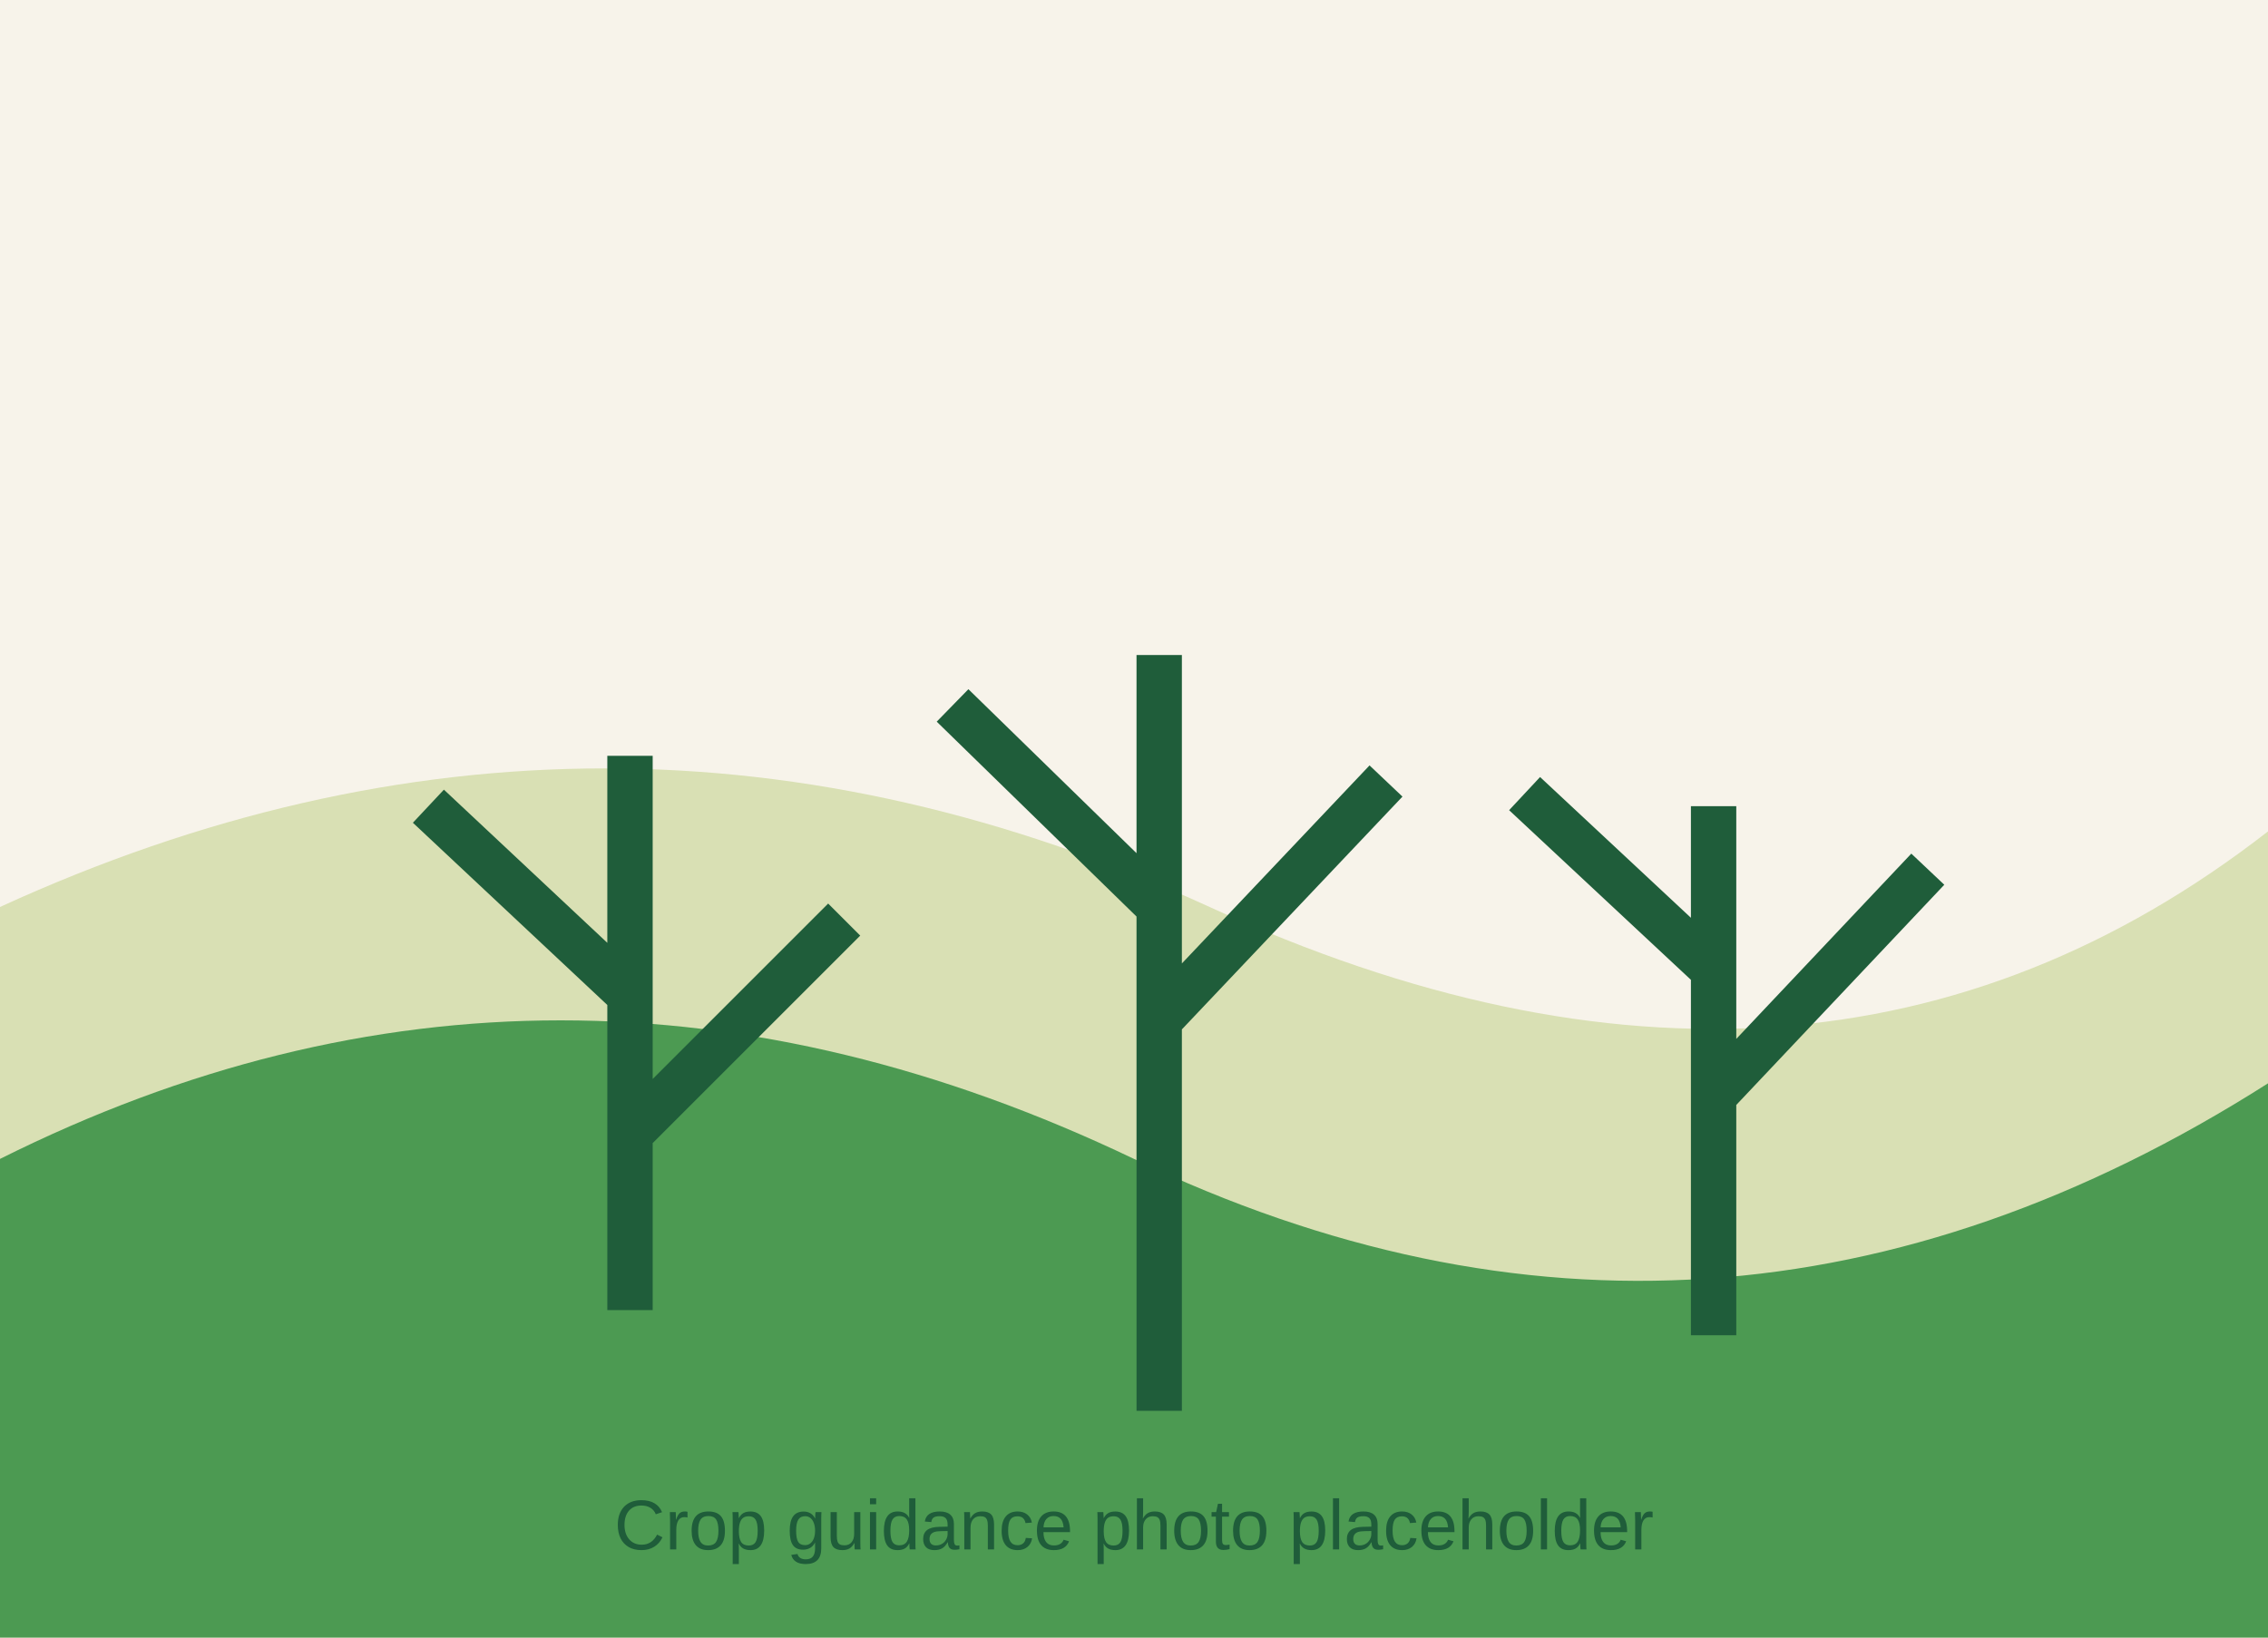
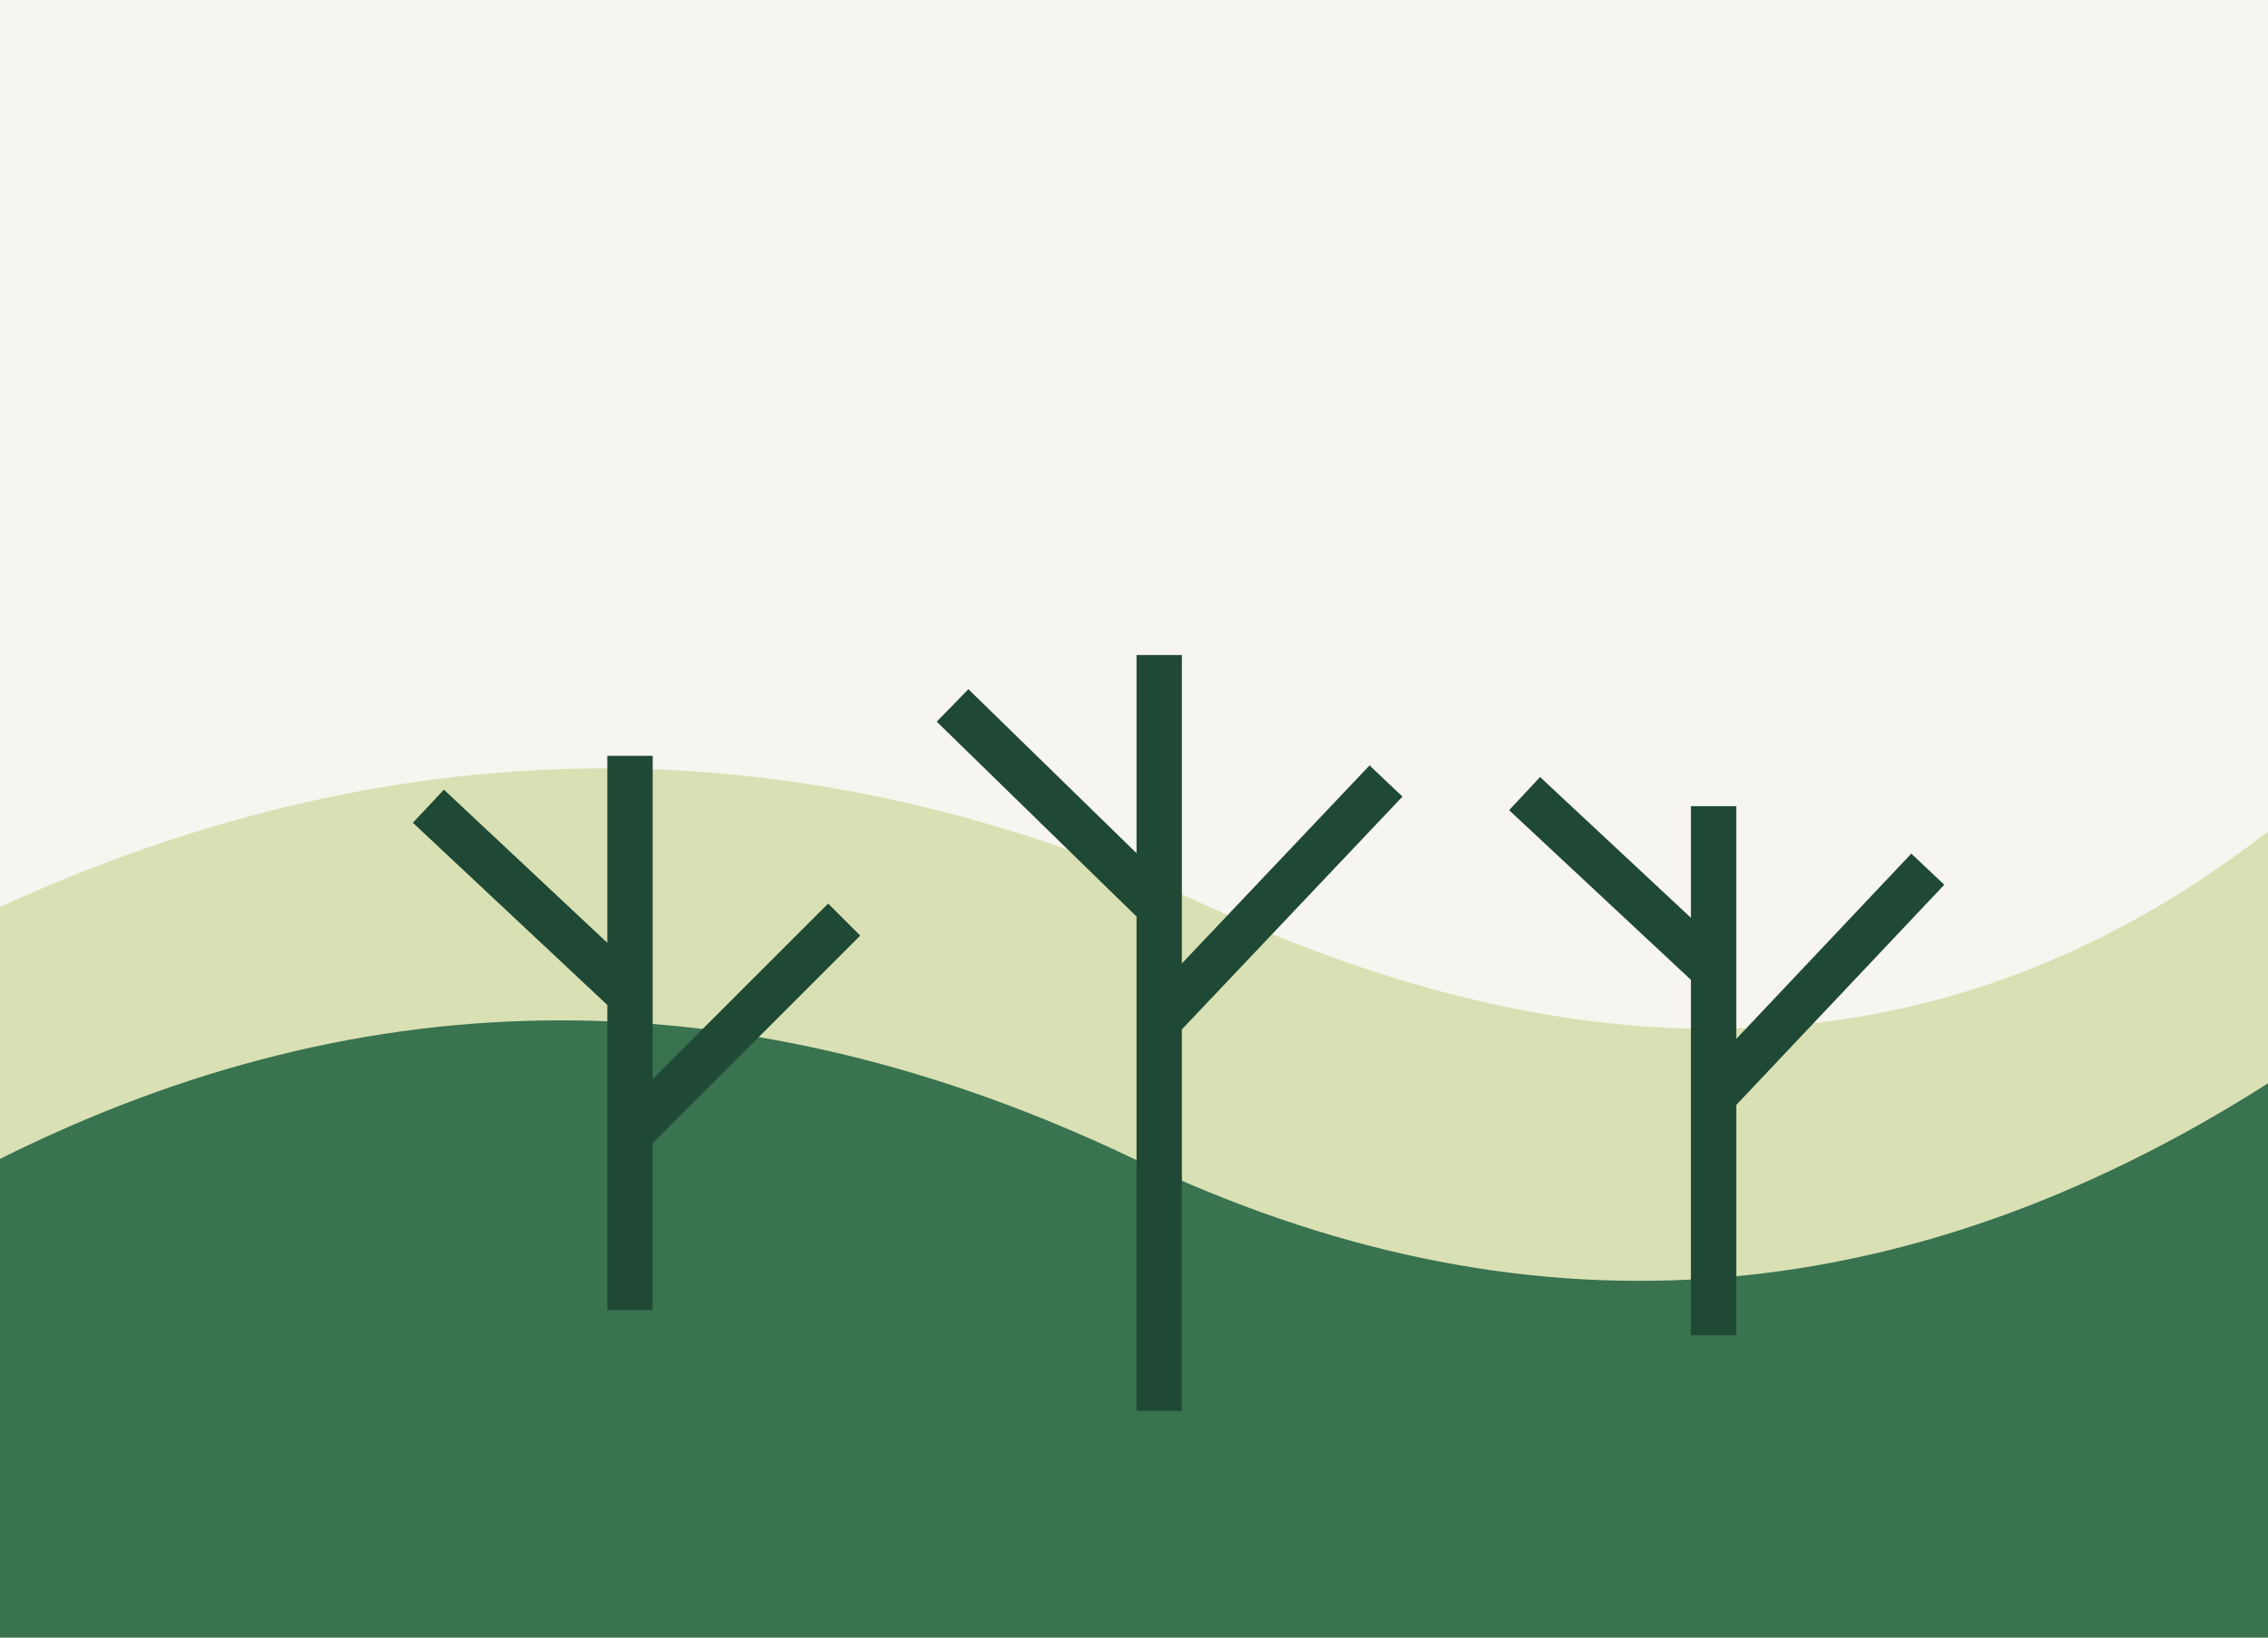
<svg xmlns="http://www.w3.org/2000/svg" width="900" height="650" viewBox="0 0 900 650">
-   <rect width="900" height="650" fill="#f7f3ea" />
+   <rect width="900" height="650" fill="#f7f5ef" />
  <path d="M0 360Q240 250 480 360T900 330V650H0" fill="#d9e0b4" />
-   <path d="M0 460Q220 350 450 460T900 430V650H0" fill="#4c9a52" />
-   <g stroke="#1f5d3a" stroke-width="18" fill="none">
+   <path d="M0 460Q220 350 450 460T900 430V650H0" fill="#39734f" />
+   <g stroke="#1f4935" stroke-width="18" fill="none">
    <path d="M250 520V300m0 95-80-75m80 130 85-85M460 560V260m0 100-82-80m82 125 90-95M680 530V320m0 65-75-70m75 120 85-90" />
  </g>
-   <text x="450" y="615" text-anchor="middle" fill="#1f5d3a" font-family="Arial,sans-serif" font-size="28">Crop guidance photo placeholder</text>
</svg>
